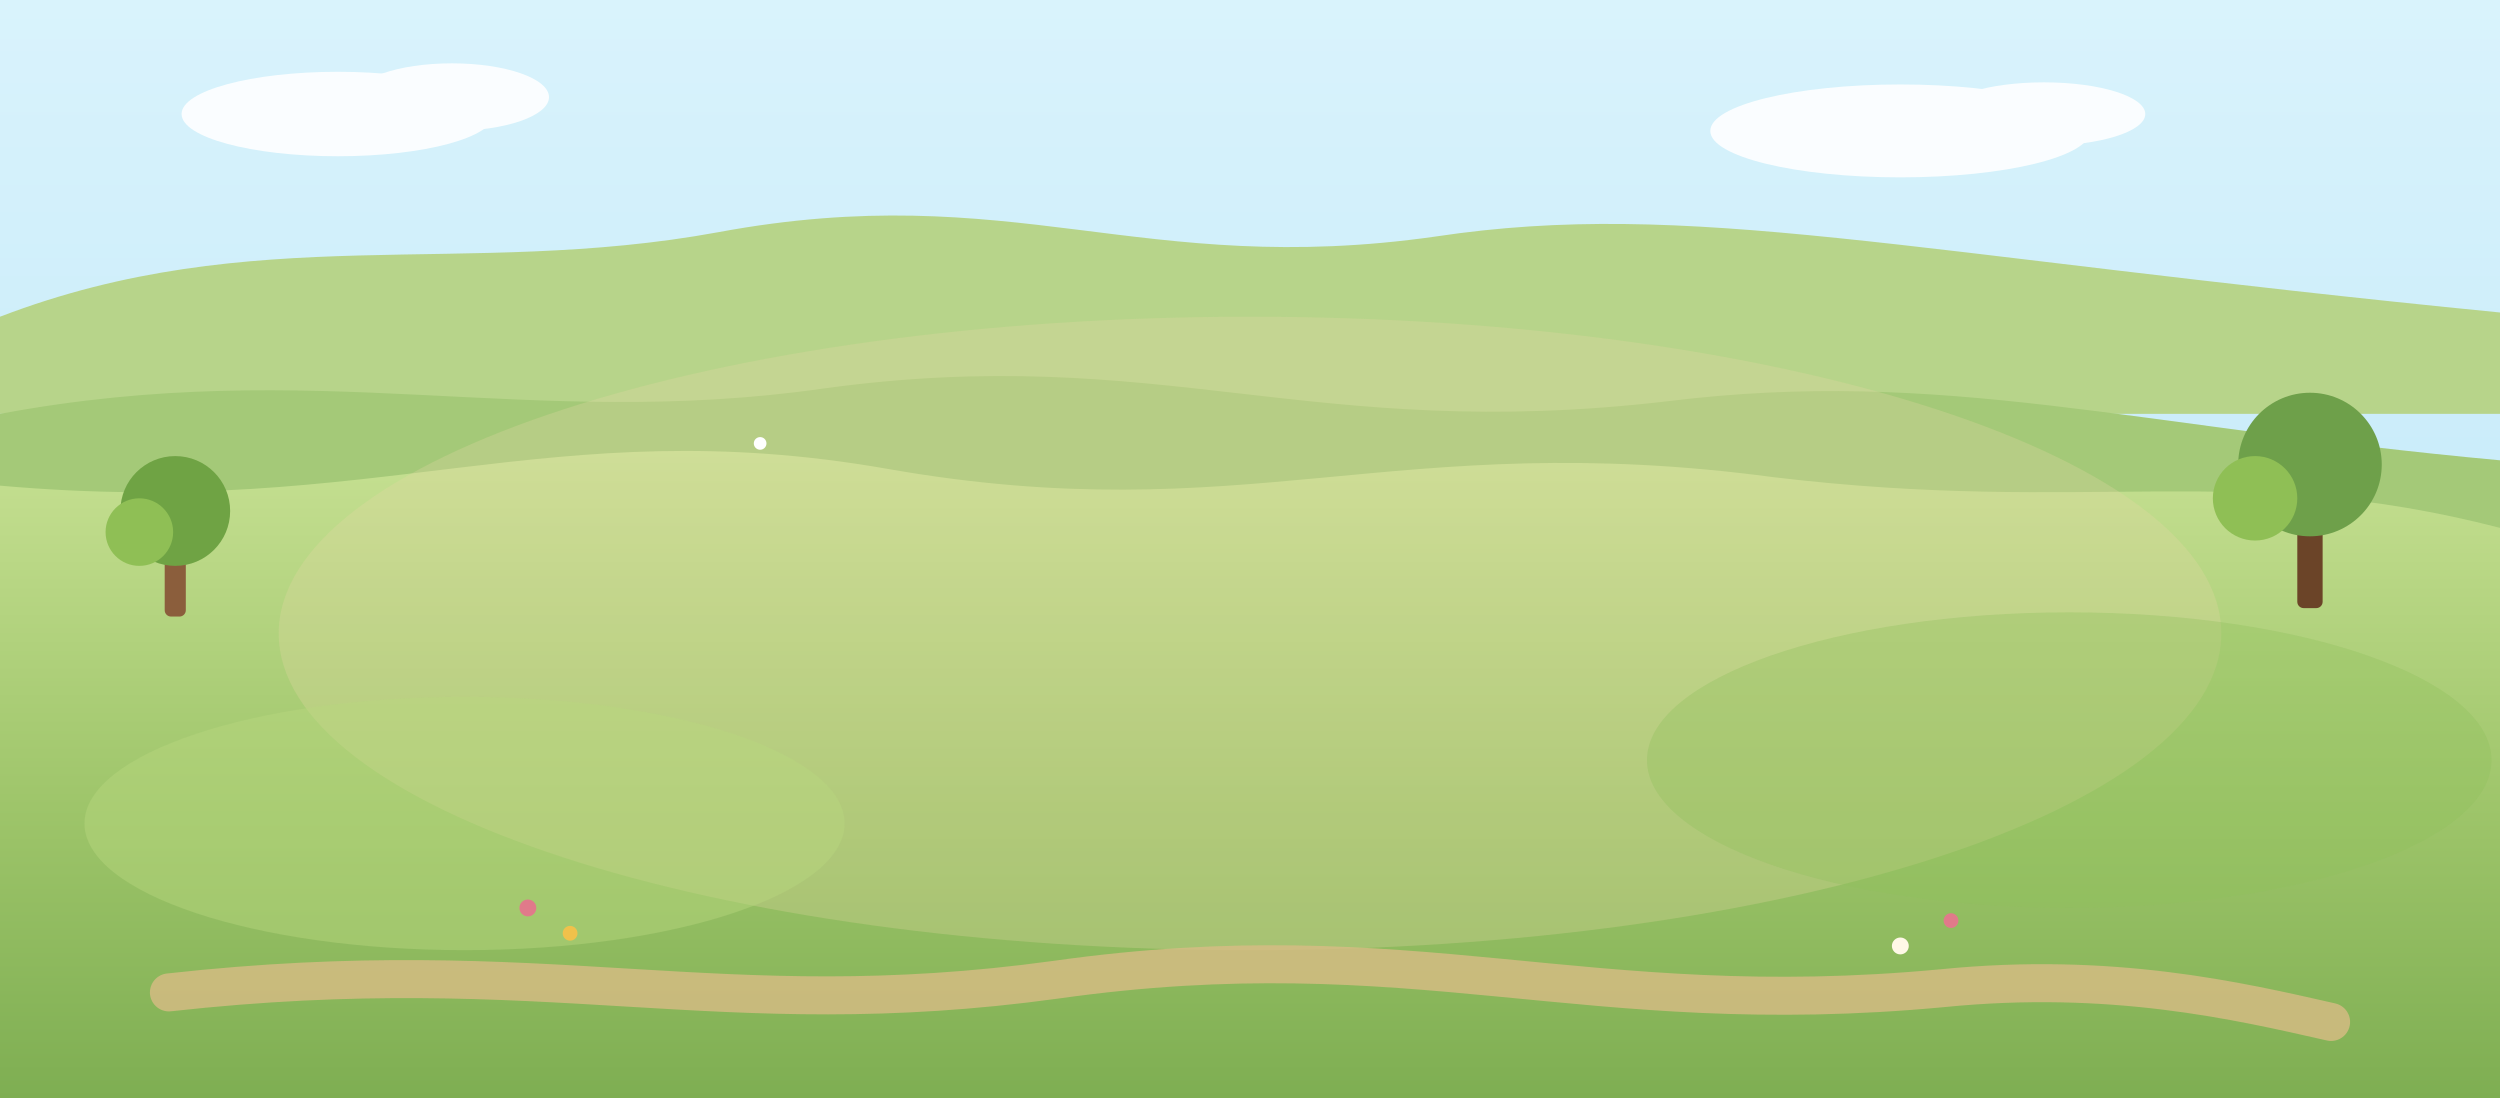
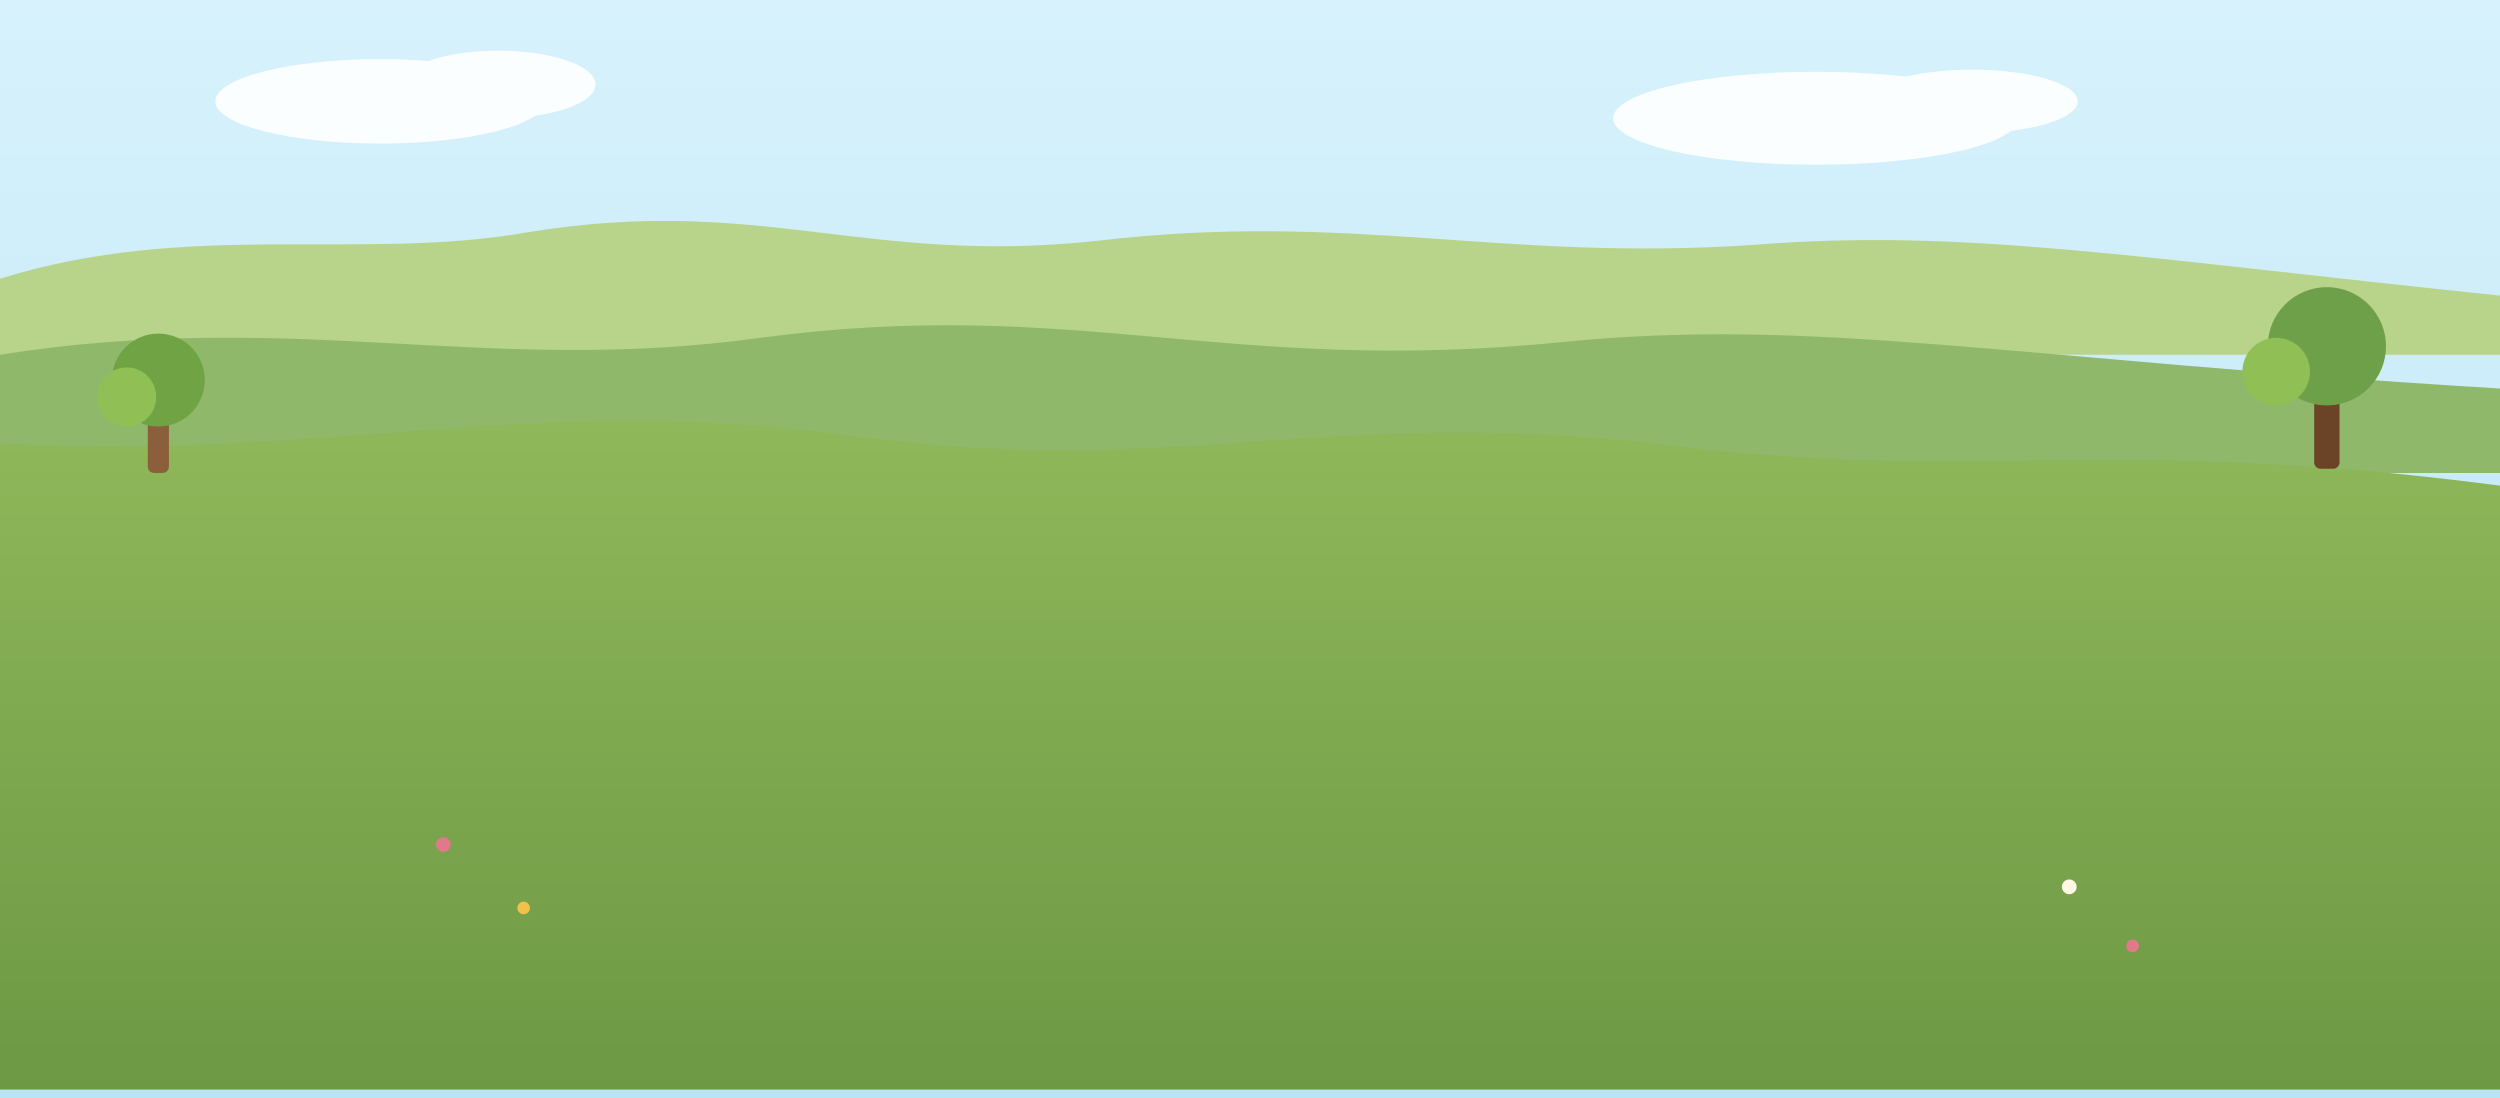
<svg xmlns="http://www.w3.org/2000/svg" viewBox="0 0 1184 520" fill="none">
  <defs>
    <linearGradient id="sky" x1="0" y1="0" x2="0" y2="1">
-       <stop offset="0" stop-color="#d9f3fc" />
-       <stop offset="1" stop-color="#b7e4f6" />
+       <stop offset="0" stop-color="#d7f2fc" />
+       <stop offset="1" stop-color="#b7e3f4" />
    </linearGradient>
-     <linearGradient id="grass" x1="0" y1="0" x2="0" y2="1">
-       <stop offset="0" stop-color="#c6e092" />
-       <stop offset=".55" stop-color="#9ec56a" />
-       <stop offset="1" stop-color="#7eae52" />
+     <linearGradient id="far" x1="0" y1="0" x2="0" y2="1">
+       <stop offset="0" stop-color="#8fb85a" />
+       <stop offset="1" stop-color="#6d9844" />
    </linearGradient>
  </defs>
  <rect width="1184" height="520" fill="url(#sky)" />
-   <g fill="#fff" opacity=".88">
-     <ellipse cx="160" cy="54" rx="74" ry="20" />
-     <ellipse cx="214" cy="46" rx="46" ry="16" />
-     <ellipse cx="900" cy="62" rx="90" ry="22" />
-     <ellipse cx="968" cy="54" rx="48" ry="15" />
+   <g fill="#fff" opacity=".9">
+     <ellipse cx="180" cy="48" rx="78" ry="20" />
+     <ellipse cx="236" cy="40" rx="46" ry="16" />
+     <ellipse cx="860" cy="56" rx="96" ry="22" />
+     <ellipse cx="934" cy="48" rx="50" ry="15" />
  </g>
-   <path d="M0 150c120-46 220-18 340-40 140-26 200 22 340 2 120-18 220 8 504 36v48H0v-46Z" fill="#b7d48a" />
-   <path d="M0 196c150-28 250 8 390-12 160-22 230 26 400 6 130-16 220 12 394 28v36H0v-58Z" fill="#a4c978" />
-   <path d="M0 230c180 16 260-36 420-8 170 30 240-20 420 4 150 18 220-8 344 24v270H0V230Z" fill="url(#grass)" />
-   <ellipse cx="592" cy="300" rx="460" ry="150" fill="#e7d7a4" opacity=".28" />
-   <ellipse cx="220" cy="390" rx="180" ry="60" fill="#b7d67e" opacity=".45" />
-   <ellipse cx="980" cy="360" rx="200" ry="70" fill="#8fbf5c" opacity=".35" />
-   <path d="M80 470c180-20 260 16 420-6 170-24 250 20 420 4 80-8 140 6 184 16" stroke="#d8bc84" stroke-width="18" stroke-linecap="round" opacity=".8" />
+   <path d="M0 132c90-28 170-8 250-22 110-18 160 16 270 4 120-14 190 10 310 2 100-8 180 6 354 24v28H0v-36Z" fill="#b7d48a" />
+   <path d="M0 168c140-22 230 10 360-8 150-20 220 18 380 2 120-12 210 8 444 22v40H0v-56Z" fill="#8fb86a" />
+   <path d="M0 210c160 8 250-24 400-4 160 22 230-16 400 6 140 16 200-6 384 18v286H0V210Z" fill="url(#far)" />
  <g>
-     <rect x="78" y="250" width="10" height="42" rx="3" fill="#8b5e3c" />
-     <circle cx="83" cy="242" r="26" fill="#6fa344" />
-     <circle cx="66" cy="252" r="16" fill="#8fbf55" />
-     <rect x="1088" y="236" width="12" height="52" rx="3" fill="#6b4428" />
-     <circle cx="1094" cy="220" r="34" fill="#6ea04a" />
-     <circle cx="1068" cy="236" r="20" fill="#8fbf55" />
+     <rect x="70" y="188" width="10" height="36" rx="3" fill="#8b5e3c" />
+     <circle cx="75" cy="180" r="22" fill="#6fa344" />
+     <circle cx="60" cy="188" r="14" fill="#8fbf55" />
+     <rect x="1096" y="176" width="12" height="46" rx="3" fill="#6b4428" />
+     <circle cx="1102" cy="164" r="28" fill="#6ea04a" />
+     <circle cx="1078" cy="176" r="16" fill="#8fbf55" />
  </g>
  <g>
-     <circle cx="250" cy="430" r="4" fill="#e07a8a" />
-     <circle cx="270" cy="442" r="3.5" fill="#f0c14b" />
-     <circle cx="900" cy="448" r="4" fill="#fff8e7" />
-     <circle cx="924" cy="436" r="3.5" fill="#e07a8a" />
-     <circle cx="360" cy="210" r="3" fill="#fff" />
+     <circle cx="210" cy="400" r="3.5" fill="#e07a8a" />
+     <circle cx="248" cy="430" r="3" fill="#f0c14b" />
+     <circle cx="980" cy="420" r="3.5" fill="#fff8e7" />
+     <circle cx="1010" cy="448" r="3" fill="#e07a8a" />
  </g>
</svg>
